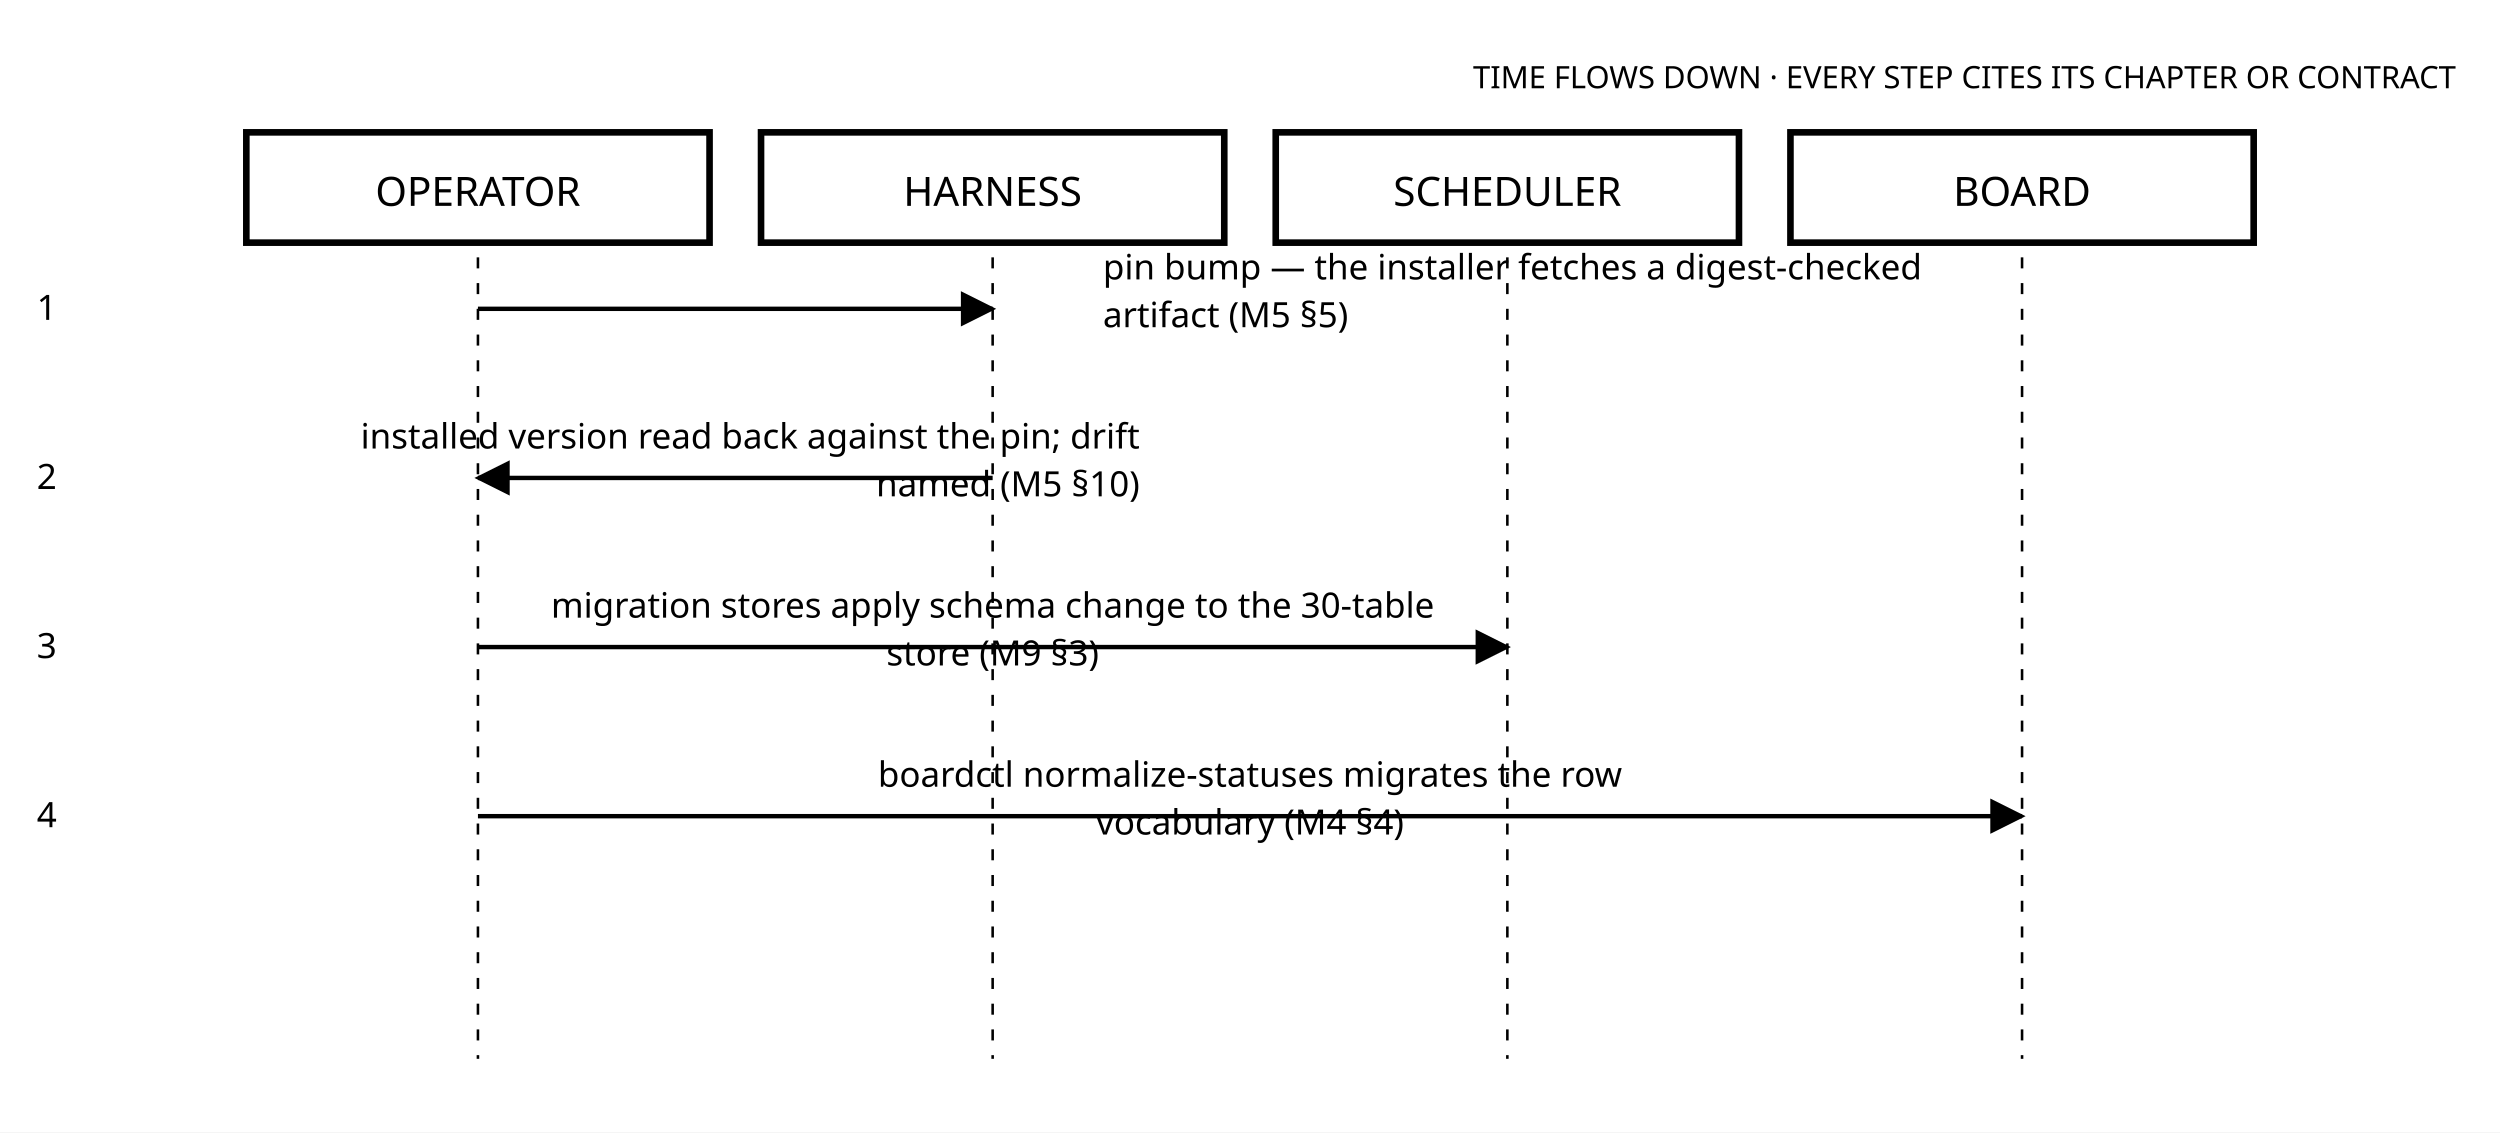
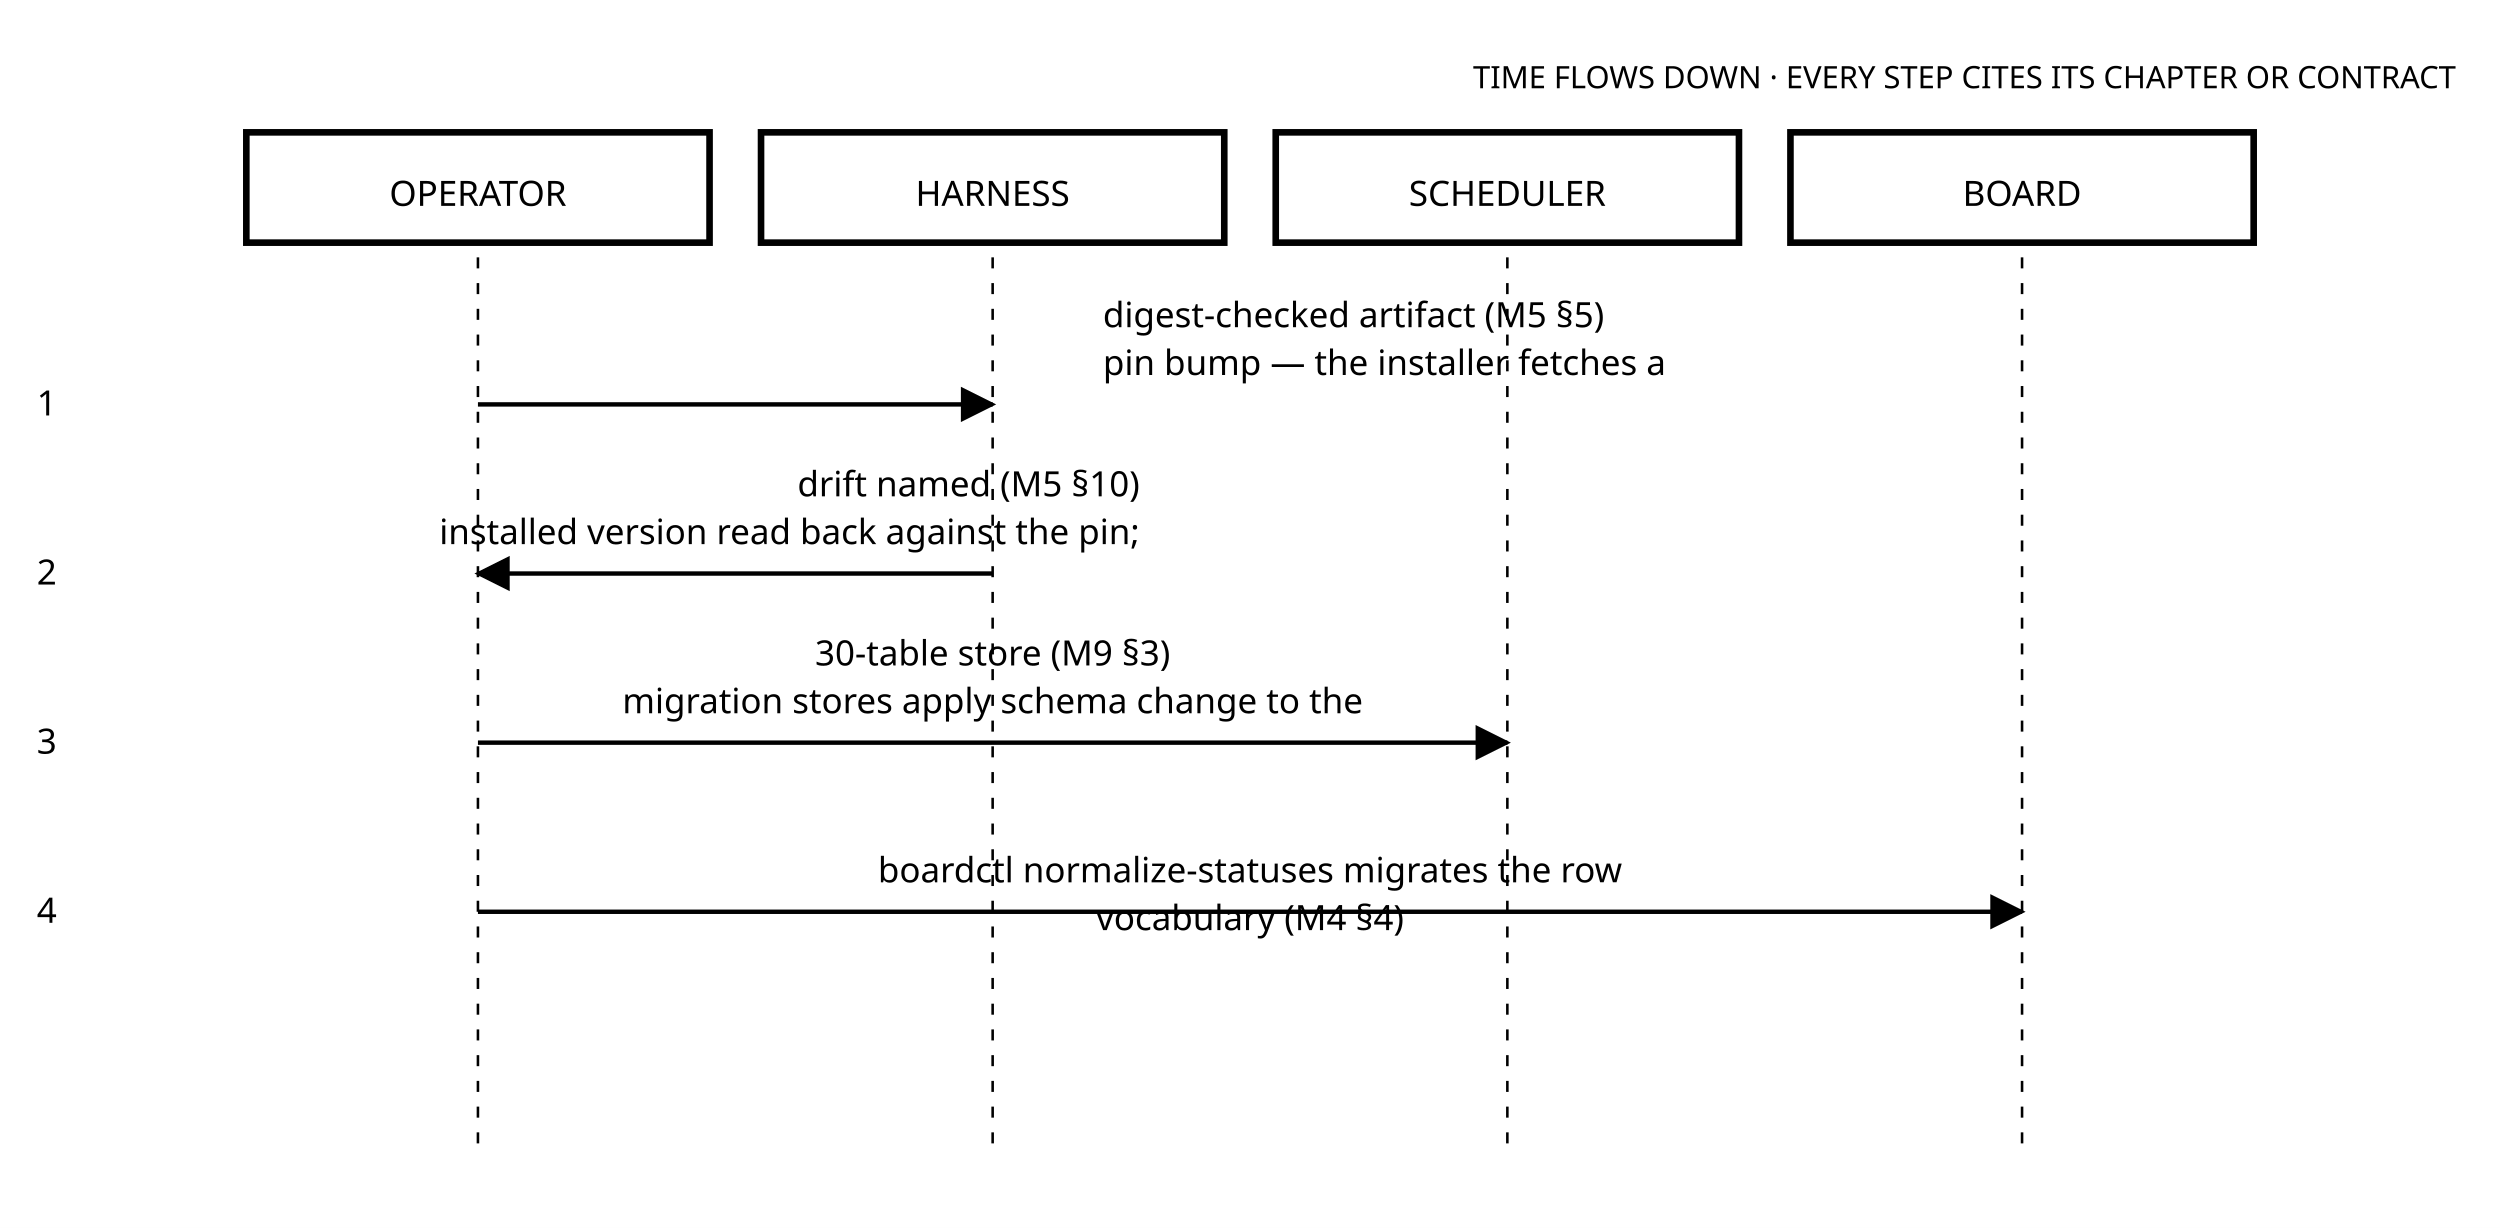
- <svg xmlns="http://www.w3.org/2000/svg" width="170.0mm" height="77.0mm" viewBox="0 0 680 308.0" preserveAspectRatio="xMidYMid meet">
-   <rect width="680" height="308.0" fill="#ffffff" />
+ <svg xmlns="http://www.w3.org/2000/svg" width="170.0mm" height="83.5mm" viewBox="0 0 680 334.0" preserveAspectRatio="xMidYMid meet">
+   <rect width="680" height="334.0" fill="#ffffff" />
  <defs>
    <marker id="ar" viewBox="0 0 10 10" refX="9" refY="5" markerWidth="8" markerHeight="8" orient="auto">
      <path d="M0,0 L10,5 L0,10 z" fill="#000000" />
    </marker>
  </defs>
  <g font-family="Routed Gothic Narrow, Routed Gothic, sans-serif">
    <text x="668.0" y="24.0" font-size="8.40" fill="#000000" text-anchor="end">TIME FLOWS DOWN · EVERY STEP CITES ITS CHAPTER OR CONTRACT</text>
    <rect x="67.0" y="36.0" width="126.0" height="30.0" fill="#ffffff" stroke="#000000" stroke-width="1.8" />
-     <text x="130.0" y="56.0" font-size="11.00" fill="#000000" text-anchor="middle">OPERATOR</text>
-     <polyline points="130.0,70.0 130.0,288.0" fill="none" stroke="#000000" stroke-width="0.7" stroke-dasharray="3 4" />
+     <text x="130.0" y="56.0" font-size="9.50" fill="#000000" text-anchor="middle">OPERATOR</text>
+     <polyline points="130.0,70.0 130.0,314.0" fill="none" stroke="#000000" stroke-width="0.7" stroke-dasharray="3 4" />
    <rect x="207.0" y="36.0" width="126.0" height="30.0" fill="#ffffff" stroke="#000000" stroke-width="1.8" />
-     <text x="270.0" y="56.0" font-size="11.00" fill="#000000" text-anchor="middle">HARNESS</text>
-     <polyline points="270.0,70.0 270.0,288.0" fill="none" stroke="#000000" stroke-width="0.7" stroke-dasharray="3 4" />
+     <text x="270.0" y="56.0" font-size="9.50" fill="#000000" text-anchor="middle">HARNESS</text>
+     <polyline points="270.0,70.0 270.0,314.0" fill="none" stroke="#000000" stroke-width="0.7" stroke-dasharray="3 4" />
    <rect x="347.0" y="36.0" width="126.0" height="30.0" fill="#ffffff" stroke="#000000" stroke-width="1.8" />
-     <text x="410.0" y="56.0" font-size="11.00" fill="#000000" text-anchor="middle">SCHEDULER</text>
-     <polyline points="410.0,70.0 410.0,288.0" fill="none" stroke="#000000" stroke-width="0.7" stroke-dasharray="3 4" />
+     <text x="410.0" y="56.0" font-size="9.50" fill="#000000" text-anchor="middle">SCHEDULER</text>
+     <polyline points="410.0,70.0 410.0,314.0" fill="none" stroke="#000000" stroke-width="0.7" stroke-dasharray="3 4" />
    <rect x="487.0" y="36.0" width="126.0" height="30.0" fill="#ffffff" stroke="#000000" stroke-width="1.8" />
-     <text x="550.0" y="56.0" font-size="11.00" fill="#000000" text-anchor="middle">BOARD</text>
-     <polyline points="550.0,70.0 550.0,288.0" fill="none" stroke="#000000" stroke-width="0.7" stroke-dasharray="3 4" />
-     <text x="10.0" y="87.0" font-size="9.50" fill="#000000" text-anchor="start">1</text>
-     <polyline points="130.0,84.0 270.0,84.0" fill="none" stroke="#000000" stroke-width="1.2" marker-end="url(#ar)" />
-     <text x="300.0" y="76.0" font-size="9.50" fill="#000000" text-anchor="start">pin bump — the installer fetches a digest-checked</text>
-     <text x="300.0" y="89.0" font-size="9.50" fill="#000000" text-anchor="start">artifact (M5 §5)</text>
-     <text x="10.0" y="133.0" font-size="9.50" fill="#000000" text-anchor="start">2</text>
-     <polyline points="270.0,130.0 130.0,130.0" fill="none" stroke="#000000" stroke-width="1.2" marker-end="url(#ar)" />
-     <text x="310.0" y="122.0" font-size="9.50" fill="#000000" text-anchor="end">installed version read back against the pin; drift</text>
-     <text x="310.0" y="135.0" font-size="9.50" fill="#000000" text-anchor="end">named (M5 §10)</text>
-     <text x="10.0" y="179.0" font-size="9.50" fill="#000000" text-anchor="start">3</text>
-     <polyline points="130.0,176.0 410.0,176.0" fill="none" stroke="#000000" stroke-width="1.2" marker-end="url(#ar)" />
-     <text x="270.0" y="168.0" font-size="9.50" fill="#000000" text-anchor="middle">migration stores apply schema change to the 30-table</text>
-     <text x="270.0" y="181.0" font-size="9.50" fill="#000000" text-anchor="middle">store (M9 §3)</text>
-     <text x="10.0" y="225.0" font-size="9.50" fill="#000000" text-anchor="start">4</text>
-     <polyline points="130.0,222.0 550.0,222.0" fill="none" stroke="#000000" stroke-width="1.2" marker-end="url(#ar)" />
-     <text x="340.0" y="214.0" font-size="9.50" fill="#000000" text-anchor="middle">boardctl normalize-statuses migrates the row</text>
-     <text x="340.0" y="227.0" font-size="9.50" fill="#000000" text-anchor="middle">vocabulary (M4 §4)</text>
+     <text x="550.0" y="56.0" font-size="9.50" fill="#000000" text-anchor="middle">BOARD</text>
+     <polyline points="550.0,70.0 550.0,314.0" fill="none" stroke="#000000" stroke-width="0.7" stroke-dasharray="3 4" />
+     <text x="10.0" y="113.0" font-size="9.50" fill="#000000" text-anchor="start">1</text>
+     <polyline points="130.0,110.0 270.0,110.0" fill="none" stroke="#000000" stroke-width="1.2" marker-end="url(#ar)" />
+     <text x="300.0" y="102.0" font-size="9.50" fill="#000000" text-anchor="start">pin bump — the installer fetches a</text>
+     <text x="300.0" y="89.0" font-size="9.50" fill="#000000" text-anchor="start">digest-checked artifact (M5 §5)</text>
+     <text x="10.0" y="159.0" font-size="9.50" fill="#000000" text-anchor="start">2</text>
+     <polyline points="270.0,156.0 130.0,156.0" fill="none" stroke="#000000" stroke-width="1.2" marker-end="url(#ar)" />
+     <text x="310.0" y="148.0" font-size="9.50" fill="#000000" text-anchor="end">installed version read back against the pin;</text>
+     <text x="310.0" y="135.0" font-size="9.50" fill="#000000" text-anchor="end">drift named (M5 §10)</text>
+     <text x="10.0" y="205.0" font-size="9.50" fill="#000000" text-anchor="start">3</text>
+     <polyline points="130.0,202.0 410.0,202.0" fill="none" stroke="#000000" stroke-width="1.2" marker-end="url(#ar)" />
+     <text x="270.0" y="194.0" font-size="9.50" fill="#000000" text-anchor="middle">migration stores apply schema change to the</text>
+     <text x="270.0" y="181.0" font-size="9.50" fill="#000000" text-anchor="middle">30-table store (M9 §3)</text>
+     <text x="10.0" y="251.0" font-size="9.50" fill="#000000" text-anchor="start">4</text>
+     <polyline points="130.0,248.0 550.0,248.0" fill="none" stroke="#000000" stroke-width="1.2" marker-end="url(#ar)" />
+     <text x="340.0" y="240.0" font-size="9.50" fill="#000000" text-anchor="middle">boardctl normalize-statuses migrates the row</text>
+     <text x="340.0" y="253.0" font-size="9.50" fill="#000000" text-anchor="middle">vocabulary (M4 §4)</text>
  </g>
</svg>
